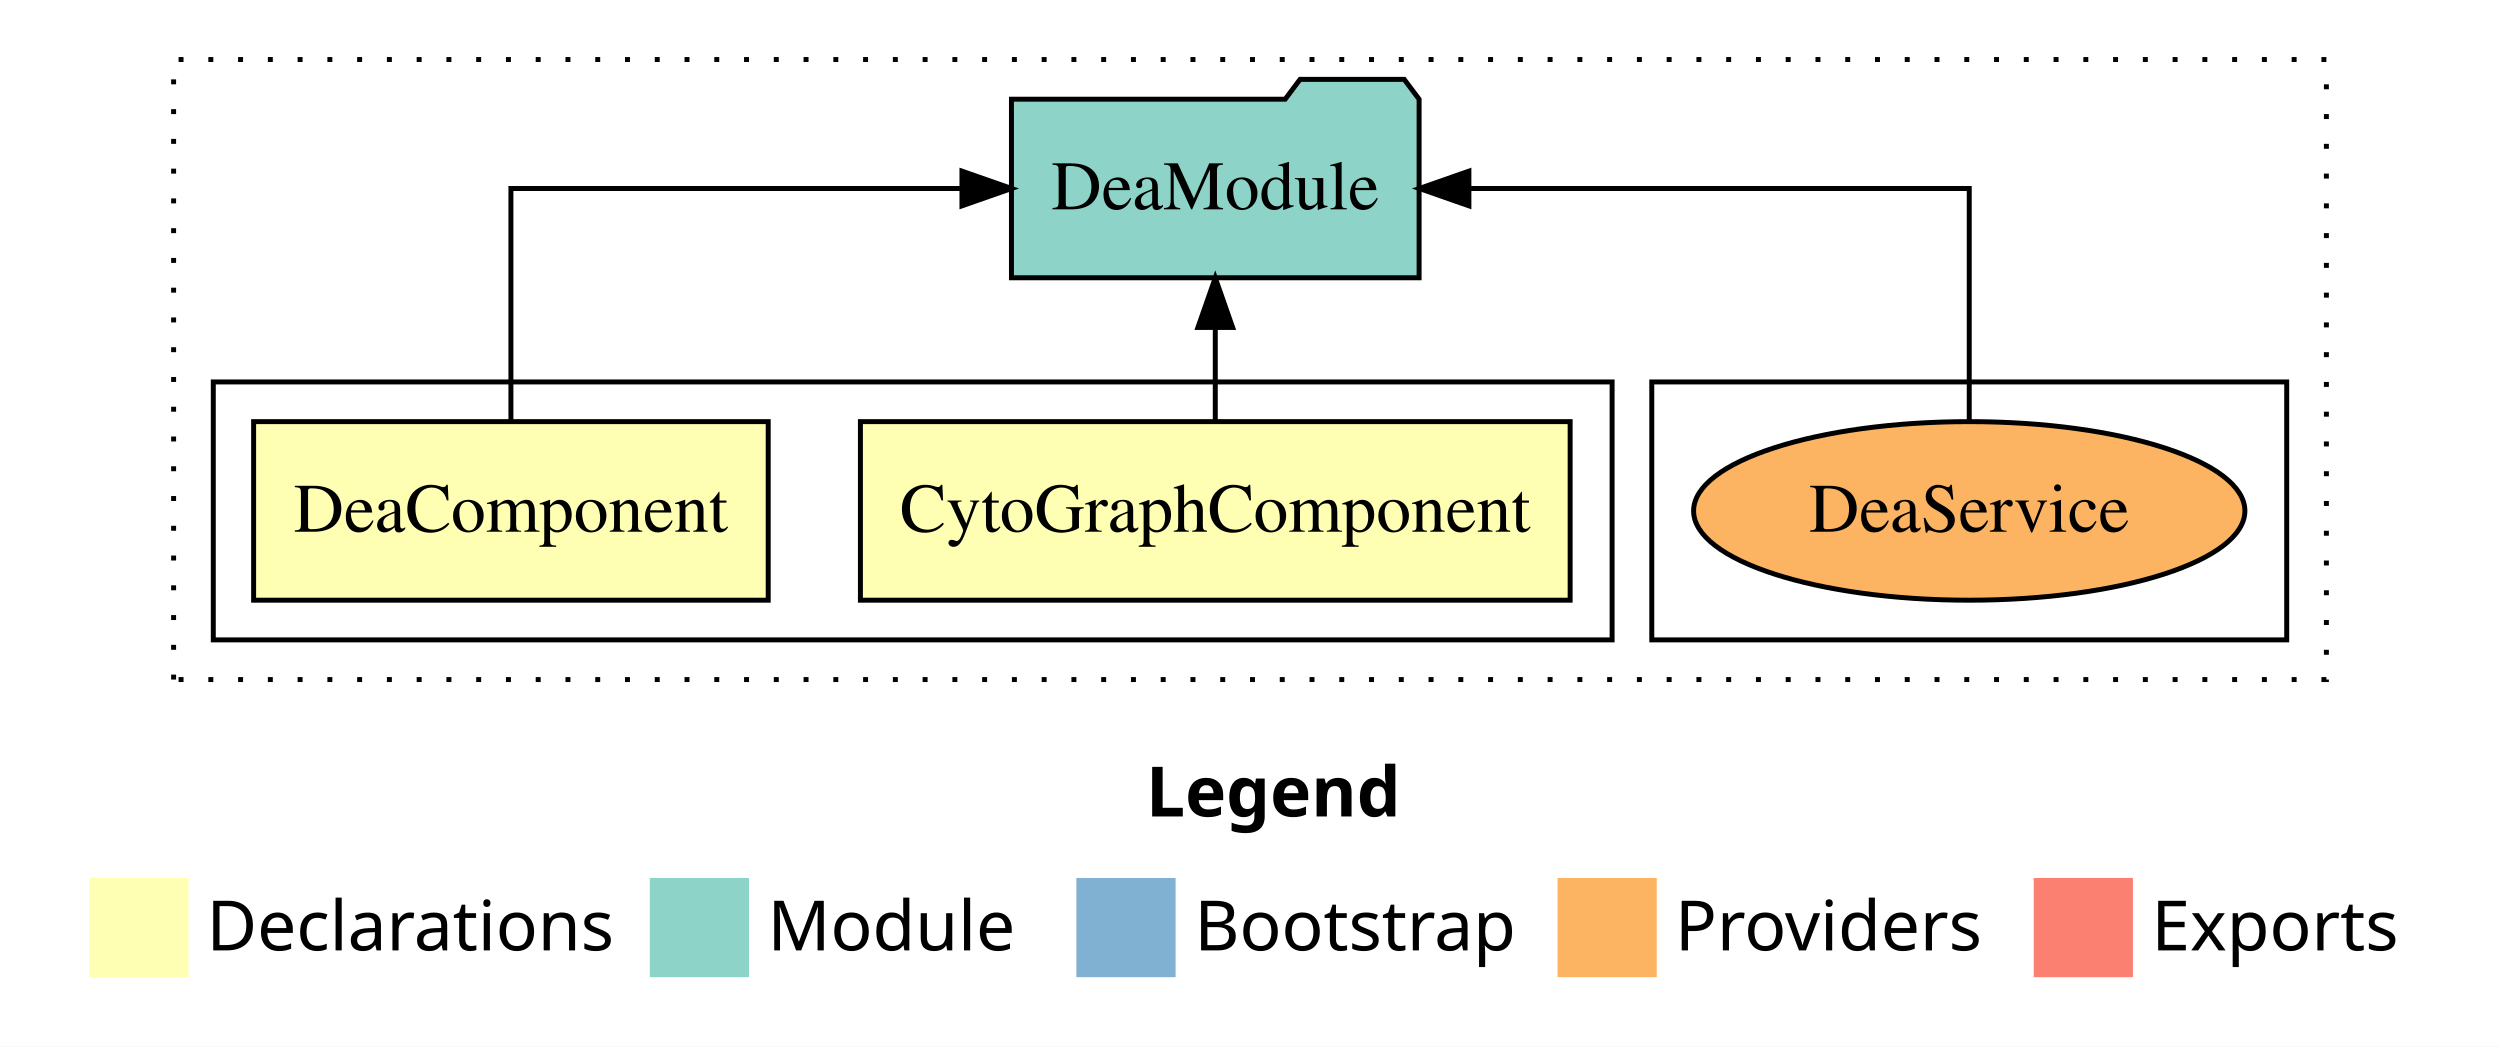
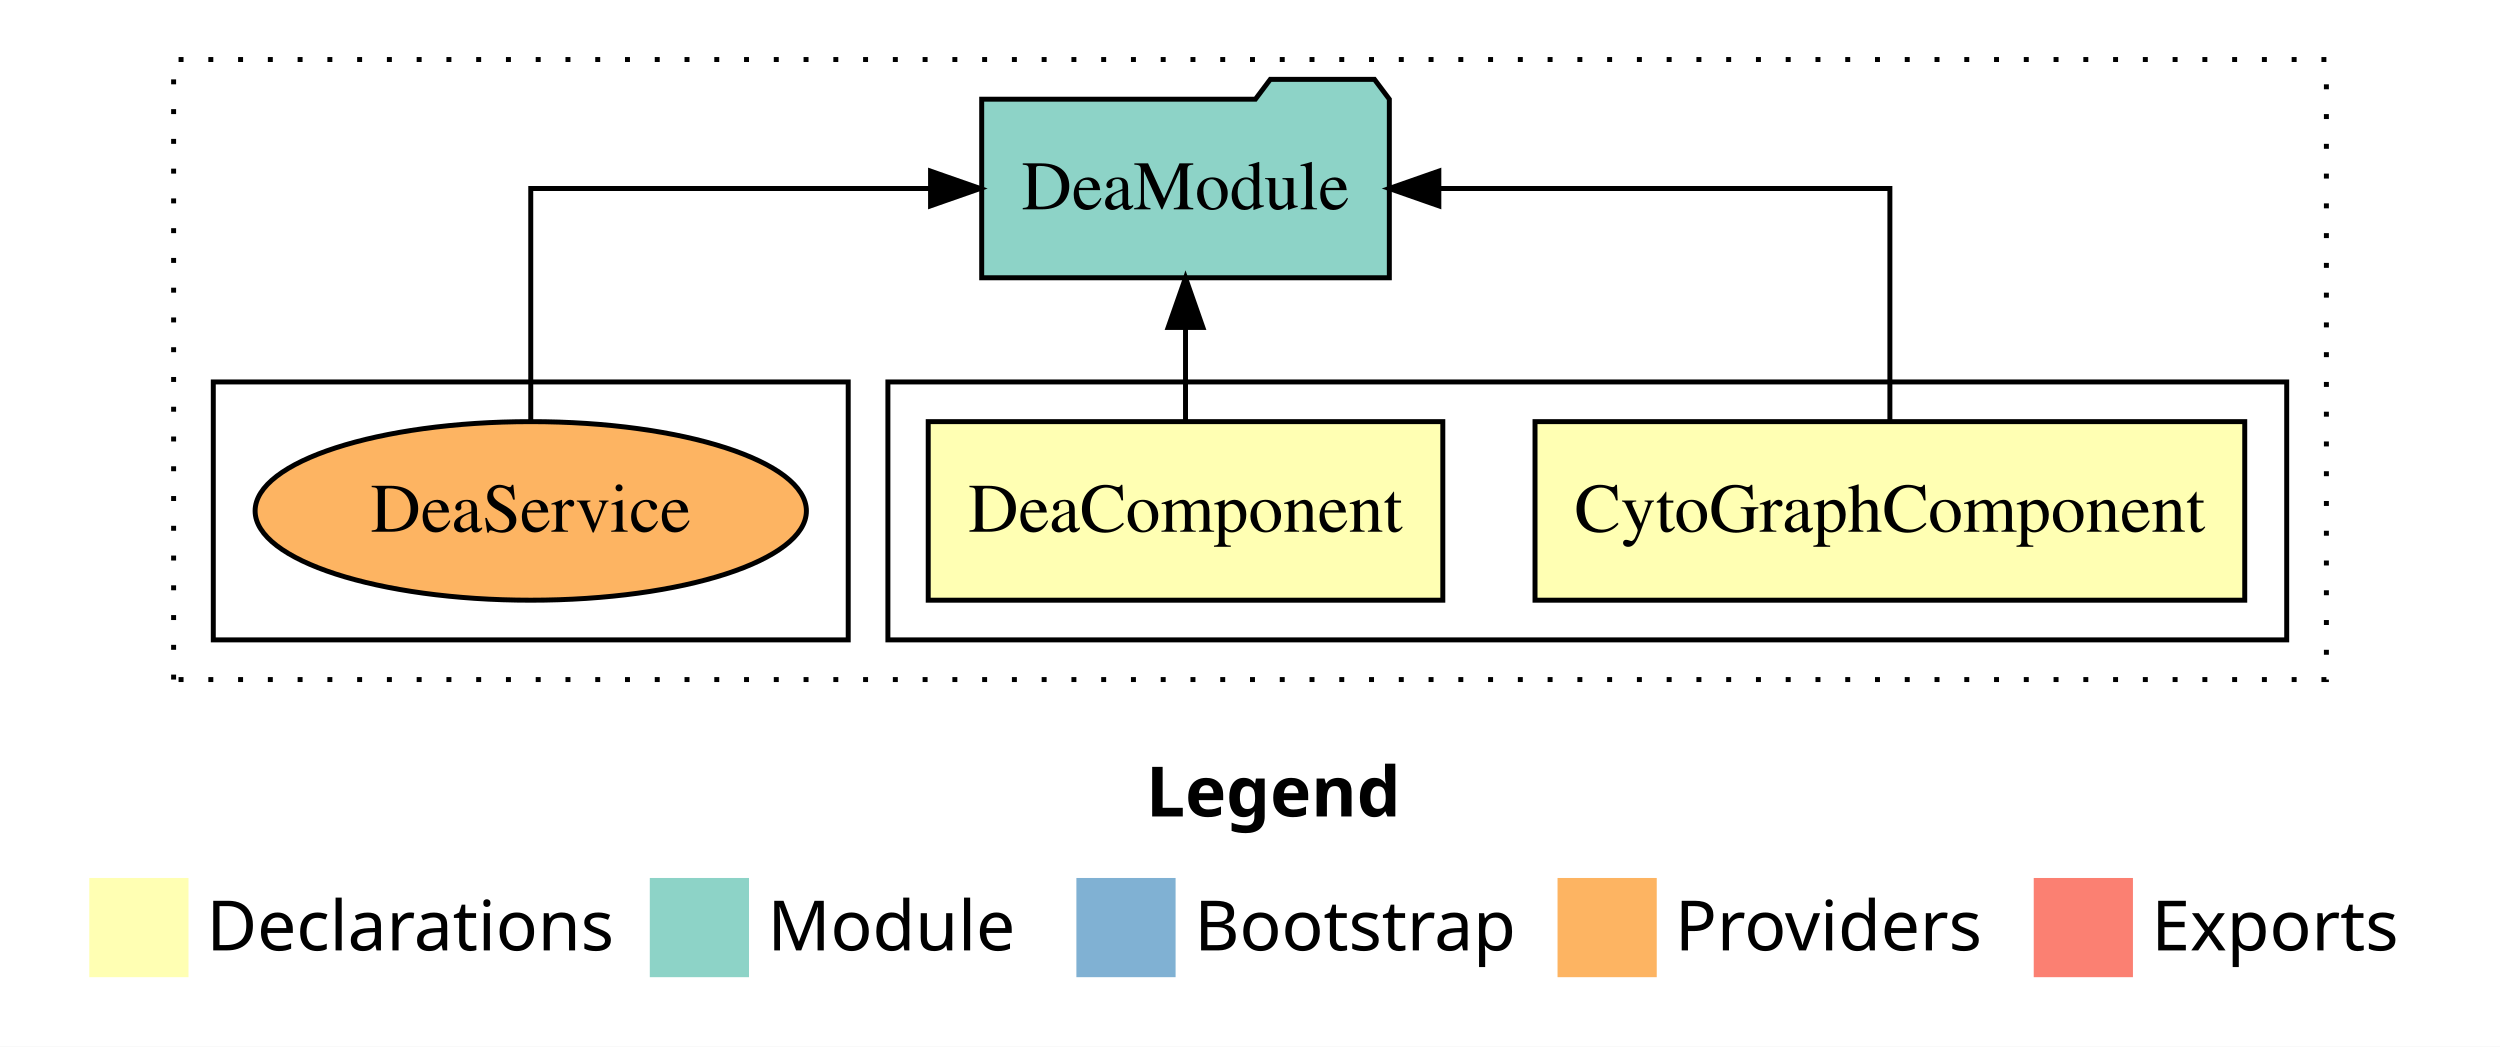
<svg xmlns="http://www.w3.org/2000/svg" width="504pt" height="211pt" viewBox="0.00 0.00 504.00 211.00">
  <g id="graph0" class="graph" transform="scale(1 1) rotate(0) translate(4 207)">
    <polygon fill="white" stroke="transparent" points="-4,4 -4,-207 500,-207 500,4 -4,4" />
    <text text-anchor="start" x="227.01" y="-42.4" font-family="sans-serif" font-weight="bold" font-size="14.00">Legend</text>
    <polygon fill="#ffffb3" stroke="transparent" points="14,-10 14,-30 34,-30 34,-10 14,-10" />
    <text text-anchor="start" x="37.63" y="-15.4" font-family="sans-serif" font-size="14.00">  Declarations</text>
    <polygon fill="#8dd3c7" stroke="transparent" points="127,-10 127,-30 147,-30 147,-10 127,-10" />
    <text text-anchor="start" x="150.73" y="-15.4" font-family="sans-serif" font-size="14.00">  Module</text>
    <polygon fill="#80b1d3" stroke="transparent" points="213,-10 213,-30 233,-30 233,-10 213,-10" />
    <text text-anchor="start" x="236.78" y="-15.4" font-family="sans-serif" font-size="14.00">  Bootstrap</text>
    <polygon fill="#fdb462" stroke="transparent" points="310,-10 310,-30 330,-30 330,-10 310,-10" />
    <text text-anchor="start" x="333.67" y="-15.4" font-family="sans-serif" font-size="14.00">  Providers</text>
    <polygon fill="#fb8072" stroke="transparent" points="406,-10 406,-30 426,-30 426,-10 406,-10" />
    <text text-anchor="start" x="429.73" y="-15.4" font-family="sans-serif" font-size="14.00">  Exports</text>
    <g id="clust1" class="cluster">
      <polygon fill="none" stroke="black" stroke-dasharray="1,5" points="31,-70 31,-195 465,-195 465,-70 31,-70" />
    </g>
+     <g id="clust2" class="cluster">
+       <polygon fill="none" stroke="black" points="175,-78 175,-130 457,-130 457,-78 175,-78" />
+     </g>
    <g id="clust8" class="cluster">
-       <polygon fill="none" stroke="black" points="329,-78 329,-130 457,-130 457,-78 329,-78" />
-     </g>
-     <g id="clust2" class="cluster">
-       <polygon fill="none" stroke="black" points="39,-78 39,-130 321,-130 321,-78 39,-78" />
+       <polygon fill="none" stroke="black" points="39,-78 39,-130 167,-130 167,-78 39,-78" />
    </g>
    <g id="node1" class="node">
-       <polygon fill="#ffffb3" stroke="black" points="312.54,-122 169.46,-122 169.46,-86 312.54,-86 312.54,-122" />
-       <text text-anchor="middle" x="241" y="-99.8" font-family="Times,serif" font-size="14.00">CytoGraphComponent</text>
+       <polygon fill="#ffffb3" stroke="black" points="448.54,-122 305.46,-122 305.46,-86 448.54,-86 448.54,-122" />
+       <text text-anchor="middle" x="377" y="-99.8" font-family="Times,serif" font-size="14.00">CytoGraphComponent</text>
    </g>
    <g id="node3" class="node">
-       <polygon fill="#8dd3c7" stroke="black" points="282.09,-187 279.09,-191 258.09,-191 255.09,-187 199.91,-187 199.91,-151 282.09,-151 282.09,-187" />
-       <text text-anchor="middle" x="241" y="-164.8" font-family="Times,serif" font-size="14.00">DeaModule</text>
+       <polygon fill="#8dd3c7" stroke="black" points="276.09,-187 273.09,-191 252.09,-191 249.09,-187 193.91,-187 193.91,-151 276.09,-151 276.09,-187" />
+       <text text-anchor="middle" x="235" y="-164.8" font-family="Times,serif" font-size="14.00">DeaModule</text>
    </g>
    <g id="edge1" class="edge">
-       <path fill="none" stroke="black" d="M241,-122.11C241,-122.11 241,-140.99 241,-140.99" />
-       <polygon fill="black" stroke="black" points="237.5,-140.99 241,-150.99 244.5,-140.99 237.5,-140.99" />
+       <path fill="none" stroke="black" d="M377,-122.11C377,-141.34 377,-169 377,-169 377,-169 286.07,-169 286.07,-169" />
+       <polygon fill="black" stroke="black" points="286.07,-165.5 276.07,-169 286.07,-172.5 286.07,-165.5" />
    </g>
    <g id="node2" class="node">
-       <polygon fill="#ffffb3" stroke="black" points="150.87,-122 47.13,-122 47.13,-86 150.87,-86 150.87,-122" />
-       <text text-anchor="middle" x="99" y="-99.8" font-family="Times,serif" font-size="14.00">DeaComponent</text>
+       <polygon fill="#ffffb3" stroke="black" points="286.87,-122 183.13,-122 183.13,-86 286.87,-86 286.87,-122" />
+       <text text-anchor="middle" x="235" y="-99.8" font-family="Times,serif" font-size="14.00">DeaComponent</text>
    </g>
    <g id="edge2" class="edge">
-       <path fill="none" stroke="black" d="M99,-122.11C99,-141.34 99,-169 99,-169 99,-169 189.93,-169 189.93,-169" />
-       <polygon fill="black" stroke="black" points="189.93,-172.5 199.93,-169 189.93,-165.5 189.93,-172.5" />
+       <path fill="none" stroke="black" d="M235,-122.11C235,-122.11 235,-140.99 235,-140.99" />
+       <polygon fill="black" stroke="black" points="231.5,-140.99 235,-150.99 238.5,-140.99 231.5,-140.99" />
    </g>
    <g id="node4" class="node">
-       <ellipse fill="#fdb462" stroke="black" cx="393" cy="-104" rx="55.57" ry="18" />
-       <text text-anchor="middle" x="393" y="-99.8" font-family="Times,serif" font-size="14.00">DeaService</text>
+       <ellipse fill="#fdb462" stroke="black" cx="103" cy="-104" rx="55.57" ry="18" />
+       <text text-anchor="middle" x="103" y="-99.8" font-family="Times,serif" font-size="14.00">DeaService</text>
    </g>
    <g id="edge3" class="edge">
-       <path fill="none" stroke="black" d="M393,-122.11C393,-141.34 393,-169 393,-169 393,-169 292.13,-169 292.13,-169" />
-       <polygon fill="black" stroke="black" points="292.13,-165.5 282.13,-169 292.13,-172.5 292.13,-165.5" />
+       <path fill="none" stroke="black" d="M103,-122.11C103,-141.34 103,-169 103,-169 103,-169 183.6,-169 183.6,-169" />
+       <polygon fill="black" stroke="black" points="183.6,-172.5 193.6,-169 183.6,-165.5 183.6,-172.5" />
    </g>
  </g>
</svg>
